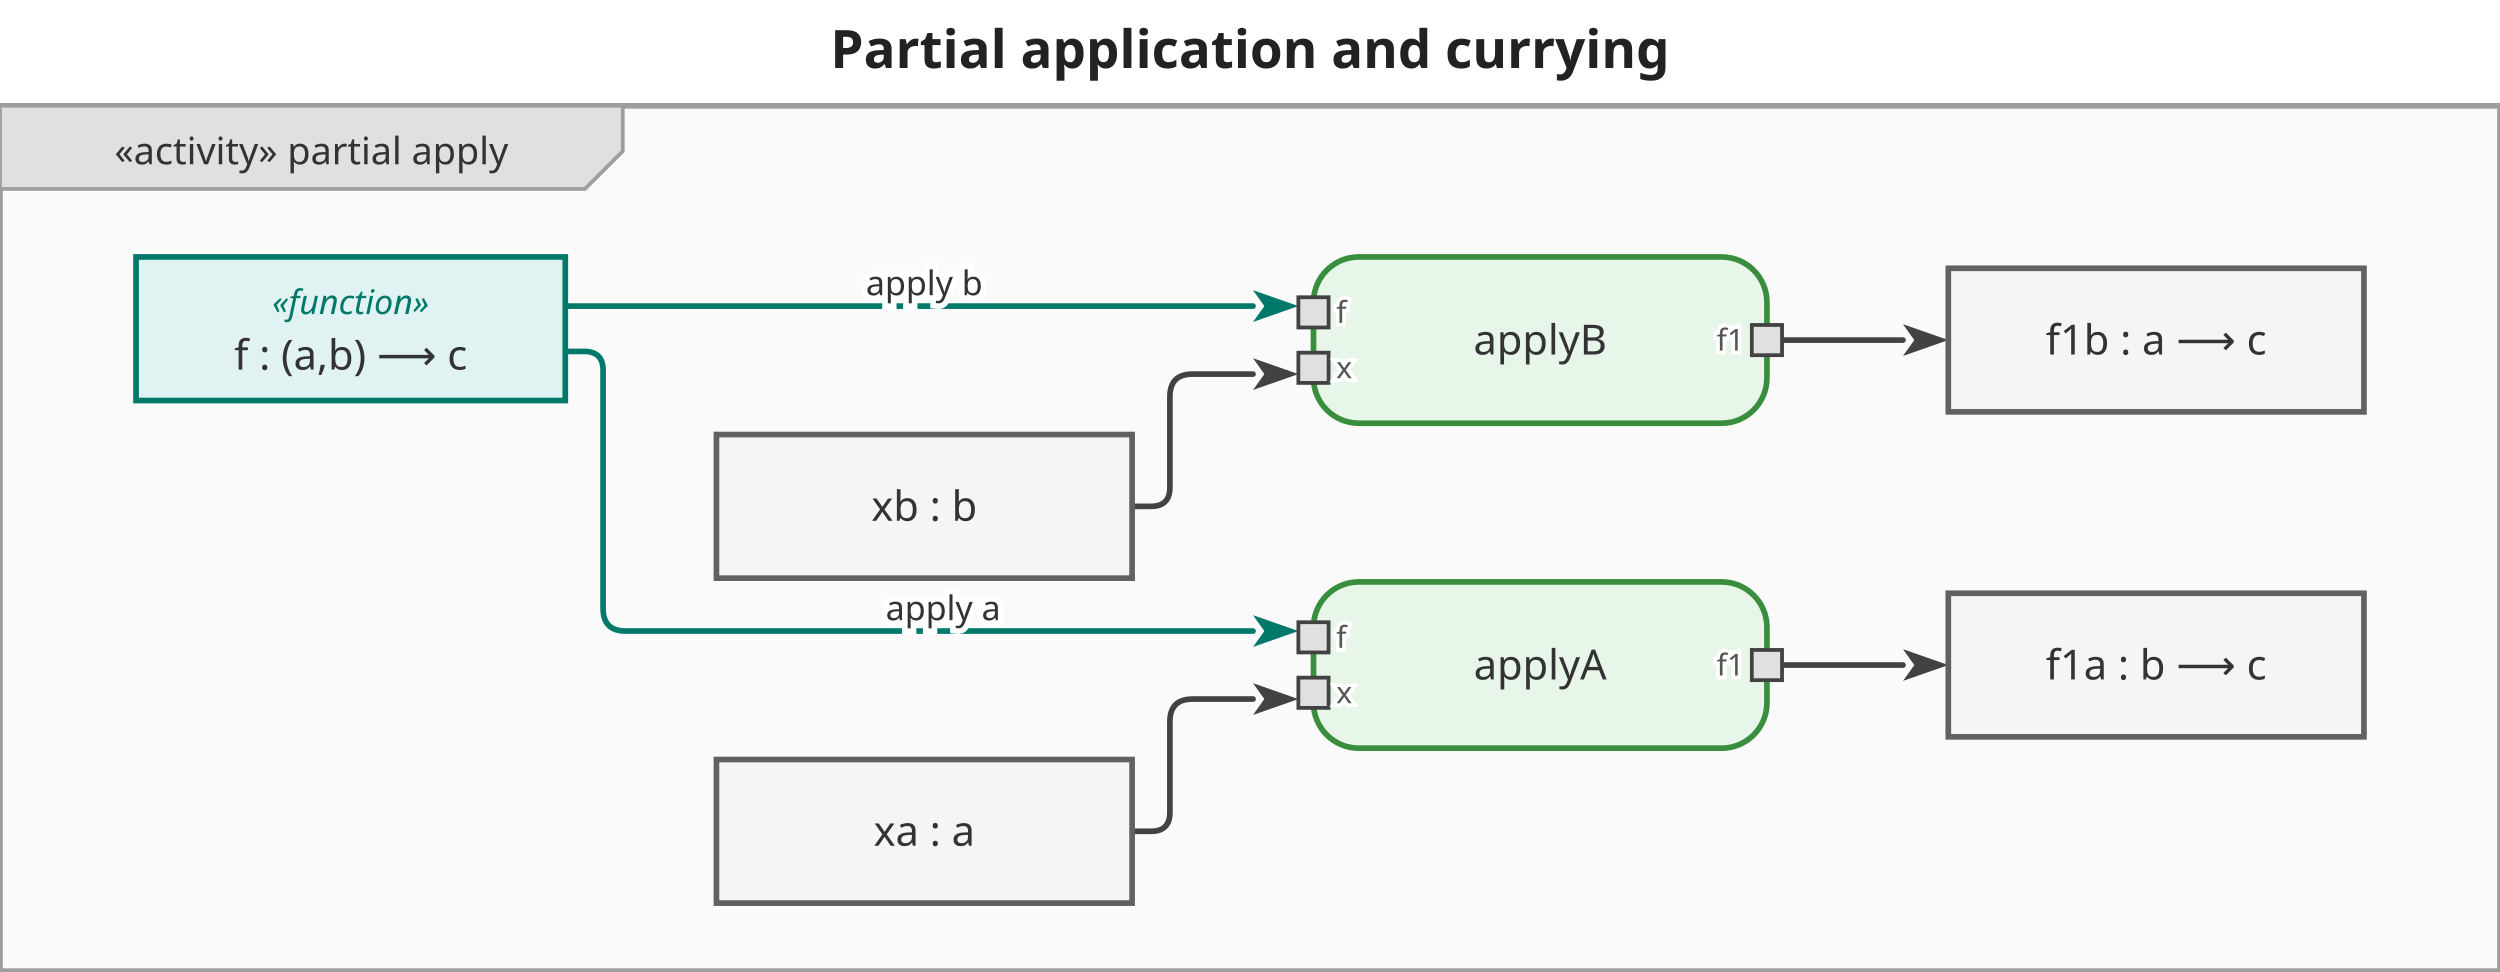
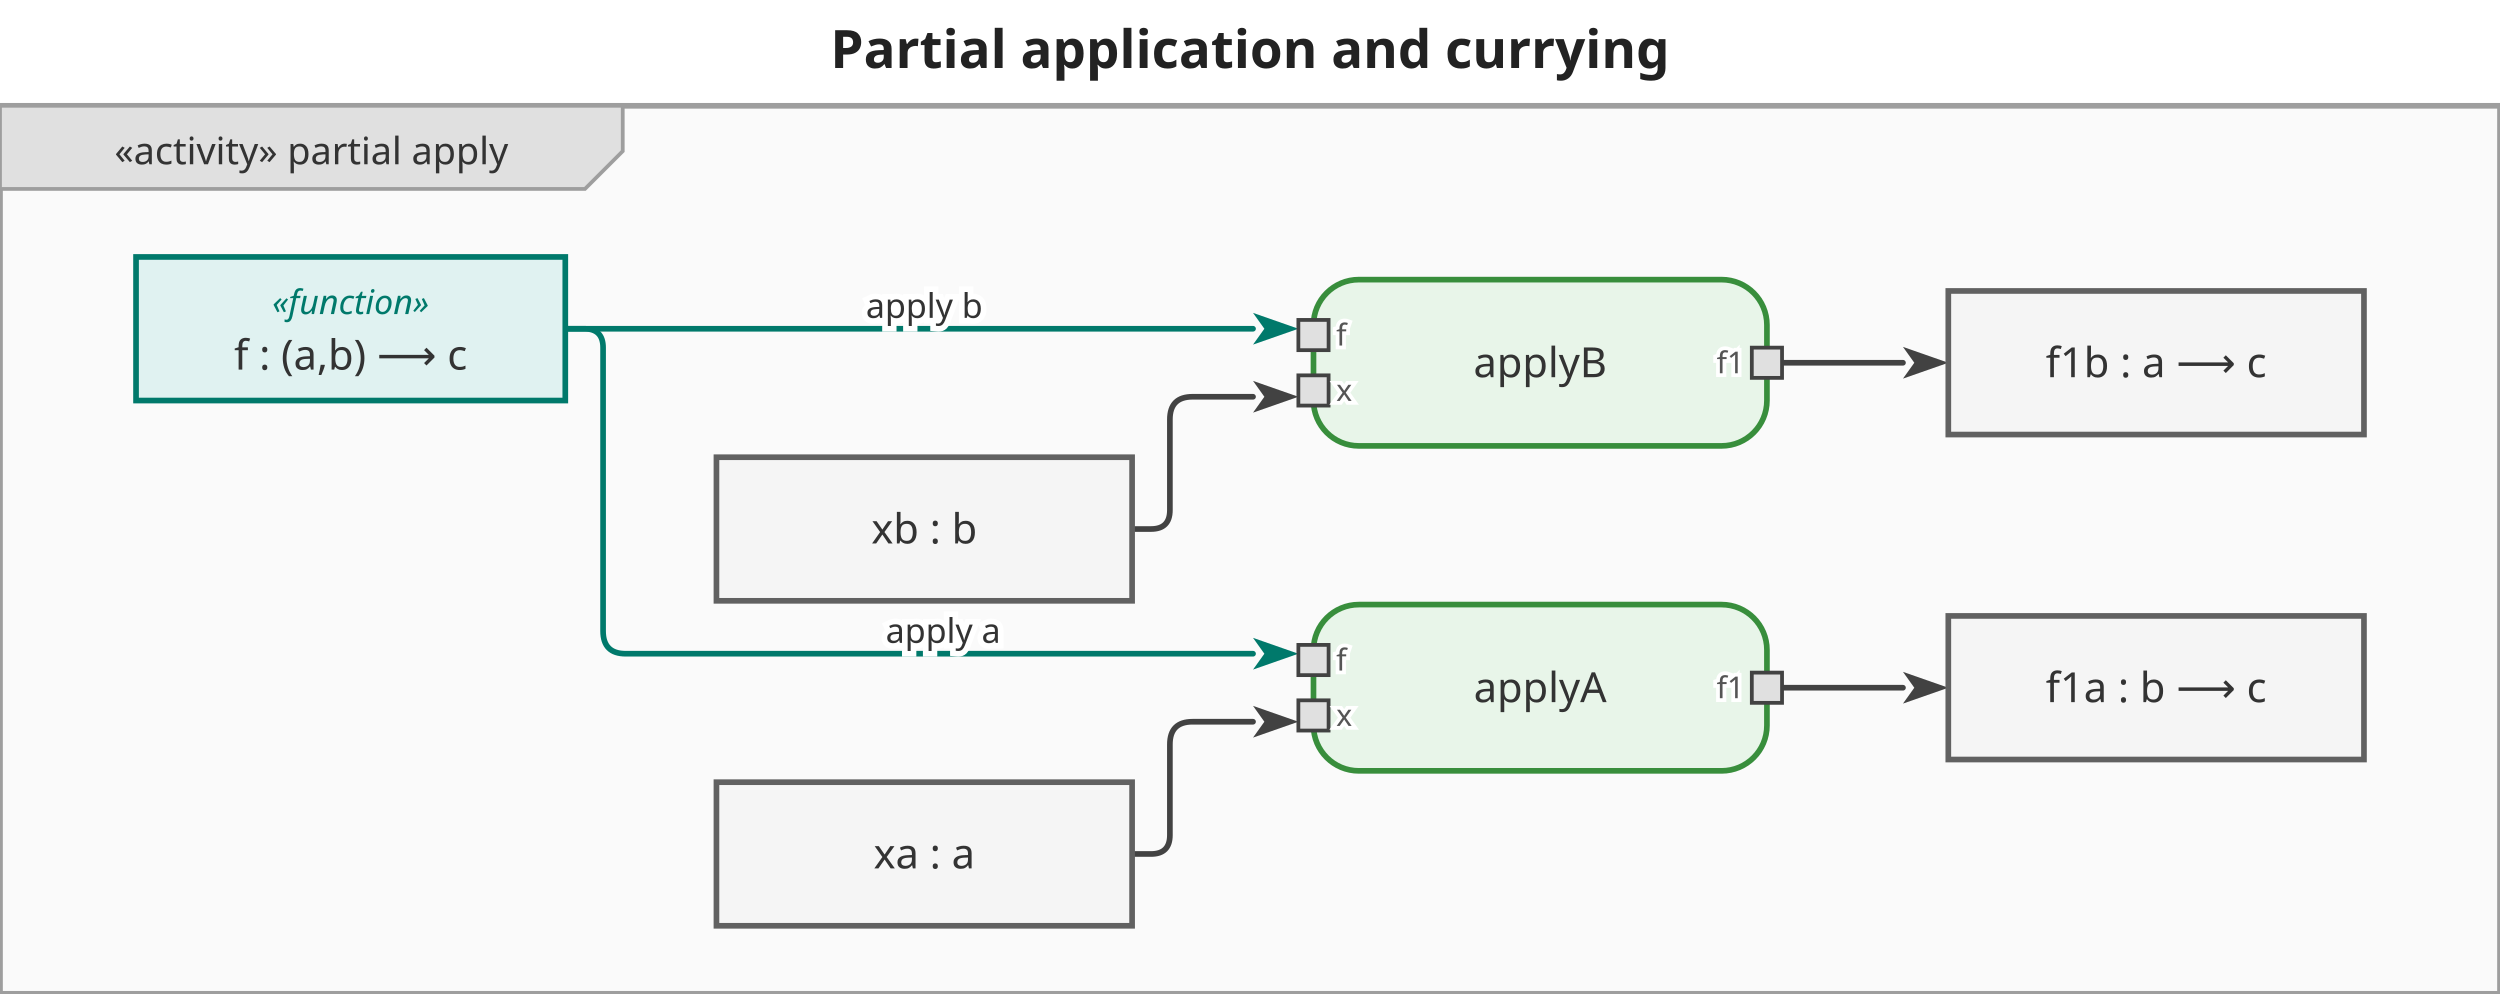
- <svg xmlns="http://www.w3.org/2000/svg" viewBox="0 0 661.6 257" width="661.6" height="257">
+ <svg xmlns="http://www.w3.org/2000/svg" viewBox="0 0 661.6 263" width="661.6" height="263">
  <defs>
    <marker id="arrowFilled" viewBox="0 0 10 10" refX="0" refY="5" markerWidth="8" markerHeight="8" orient="auto-start-reverse">
      <path d="M0,1.5 L10,5 L0,8.5 L2.5,5 Z" fill="#424242" />
    </marker>
    <marker id="arrowOpen" viewBox="0 0 10 10" refX="0" refY="5" markerWidth="8" markerHeight="8" orient="auto-start-reverse">
      <path d="M0,1.5 L10,5 L0,8.5" fill="none" stroke="#424242" stroke-width="1.25" />
    </marker>
    <marker id="arrowHof" viewBox="0 0 10 10" refX="0" refY="5" markerWidth="8" markerHeight="8" orient="auto-start-reverse">
      <path d="M0,1.5 L10,5 L0,8.5 L2.5,5 Z" fill="#00796b" />
    </marker>
  </defs>
-   <rect width="661.6" height="257" fill="white" />
+   <rect width="661.6" height="263" fill="white" />
  <text x="330.8" y="18" text-anchor="middle" font-size="14" font-weight="bold" font-family="sans-serif" fill="#222">Partial application and currying</text>
  <g transform="translate(0,28)">
-     <rect x="0" y="0" width="661.6" height="229" fill="#fafafa" stroke="#9e9e9e" stroke-width="1.5" />
+     <rect x="0" y="0" width="661.6" height="235" fill="#fafafa" stroke="#9e9e9e" stroke-width="1.5" />
    <g class="diagram-frame-tab tab-activity">
      <path d="M0,0 L164.8,0 L164.8,12 L154.8,22 L0,22 Z" fill="#e0e0e0" stroke="#9e9e9e" stroke-width="1" />
      <text x="82.4" y="12" text-anchor="middle" font-size="10" font-family="sans-serif" dominant-baseline="middle" fill="#333">«activity» partial apply</text>
    </g>
    <g class="edge hof-edge">
-       <path d="M149.6,65.0 L154.6,65.0 Q159.6,65.0 159.6,70.0 L159.6,133.0 Q159.6,139.0 165.6,139.0 L331.6,139.0" fill="none" stroke="#00796b" stroke-width="1.5" stroke-linejoin="round" stroke-linecap="round" marker-end="url(#arrowHof)" />
-       <text x="249.6" y="133" text-anchor="middle" dominant-baseline="middle" font-size="9" font-family="sans-serif" fill="#333" stroke="white" stroke-width="3" paint-order="stroke fill">apply a</text>
+       <path d="M149.6,59.0 L154.6,59.0 Q159.6,59.0 159.6,64.0 L159.6,139.0 Q159.6,145.0 165.6,145.0 L331.6,145.0" fill="none" stroke="#00796b" stroke-width="1.5" stroke-linejoin="round" stroke-linecap="round" marker-end="url(#arrowHof)" />
+       <text x="249.6" y="139" text-anchor="middle" dominant-baseline="middle" font-size="9" font-family="sans-serif" fill="#333" stroke="white" stroke-width="3" paint-order="stroke fill">apply a</text>
    </g>
    <g class="edge">
-       <path d="M299.6,192.0 L304.6,192.0 Q309.6,192.0 309.6,187.0 L309.6,163.0 Q309.6,157.0 315.6,157.0 L331.6,157.0" fill="none" stroke="#424242" stroke-width="1.5" stroke-linejoin="round" stroke-linecap="round" marker-end="url(#arrowFilled)" />
+       <path d="M299.6,198.0 L304.6,198.0 Q309.6,198.0 309.6,193.0 L309.6,169.0 Q309.6,163.0 315.6,163.0 L331.6,163.0" fill="none" stroke="#424242" stroke-width="1.5" stroke-linejoin="round" stroke-linecap="round" marker-end="url(#arrowFilled)" />
    </g>
    <g class="edge">
-       <path d="M471.6,148.0 L503.6,148.0" fill="none" stroke="#424242" stroke-width="1.5" stroke-linejoin="round" stroke-linecap="round" marker-end="url(#arrowFilled)" />
+       <path d="M471.6,154.0 L503.6,154.0" fill="none" stroke="#424242" stroke-width="1.5" stroke-linejoin="round" stroke-linecap="round" marker-end="url(#arrowFilled)" />
    </g>
    <g class="edge hof-edge">
-       <path d="M149.6,53.0 L331.6,53.0" fill="none" stroke="#00796b" stroke-width="1.5" stroke-linejoin="round" stroke-linecap="round" marker-end="url(#arrowHof)" />
-       <text x="244.6" y="47" text-anchor="middle" dominant-baseline="middle" font-size="9" font-family="sans-serif" fill="#333" stroke="white" stroke-width="3" paint-order="stroke fill">apply b</text>
+       <path d="M149.6,59.0 L331.6,59.0" fill="none" stroke="#00796b" stroke-width="1.5" stroke-linejoin="round" stroke-linecap="round" marker-end="url(#arrowHof)" />
+       <text x="244.6" y="53" text-anchor="middle" dominant-baseline="middle" font-size="9" font-family="sans-serif" fill="#333" stroke="white" stroke-width="3" paint-order="stroke fill">apply b</text>
    </g>
    <g class="edge">
-       <path d="M299.6,106.0 L304.6,106.0 Q309.6,106.0 309.6,101.0 L309.6,77.0 Q309.6,71.0 315.6,71.0 L331.6,71.0" fill="none" stroke="#424242" stroke-width="1.5" stroke-linejoin="round" stroke-linecap="round" marker-end="url(#arrowFilled)" />
+       <path d="M299.6,112.0 L304.6,112.0 Q309.6,112.0 309.6,107.0 L309.6,83.0 Q309.6,77.0 315.6,77.0 L331.6,77.0" fill="none" stroke="#424242" stroke-width="1.5" stroke-linejoin="round" stroke-linecap="round" marker-end="url(#arrowFilled)" />
    </g>
    <g class="edge">
-       <path d="M471.6,62.0 L503.6,62.0" fill="none" stroke="#424242" stroke-width="1.5" stroke-linejoin="round" stroke-linecap="round" marker-end="url(#arrowFilled)" />
+       <path d="M471.6,68.0 L503.6,68.0" fill="none" stroke="#424242" stroke-width="1.5" stroke-linejoin="round" stroke-linecap="round" marker-end="url(#arrowFilled)" />
    </g>
    <g class="action-node">
-       <rect x="347.6" y="126" width="120" height="44" rx="12" fill="#e8f5e9" stroke="#388e3c" stroke-width="1.5" />
-       <text class="action-label" x="407.6" y="148" text-anchor="middle" font-size="11" font-family="sans-serif" dominant-baseline="middle" fill="#333">applyA</text>
+       <rect x="347.6" y="132" width="120" height="44" rx="12" fill="#e8f5e9" stroke="#388e3c" stroke-width="1.5" />
+       <text class="action-label" x="407.6" y="154" text-anchor="middle" font-size="11" font-family="sans-serif" dominant-baseline="middle" fill="#333">applyA</text>
      <g class="pin pin-in">
-         <rect x="343.6" y="136.667" width="8" height="8" fill="#e0e0e0" stroke="#424242" stroke-width="1" />
-         <text x="353.6" y="140.667" text-anchor="start" font-size="8" font-family="sans-serif" dominant-baseline="middle" fill="#555" stroke="white" stroke-width="2" paint-order="stroke fill">f</text>
+         <rect x="343.6" y="142.667" width="8" height="8" fill="#e0e0e0" stroke="#424242" stroke-width="1" />
+         <text x="353.6" y="146.667" text-anchor="start" font-size="8" font-family="sans-serif" dominant-baseline="middle" fill="#555" stroke="white" stroke-width="2" paint-order="stroke fill">f</text>
      </g>
      <g class="pin pin-in">
-         <rect x="343.6" y="151.333" width="8" height="8" fill="#e0e0e0" stroke="#424242" stroke-width="1" />
-         <text x="353.6" y="155.333" text-anchor="start" font-size="8" font-family="sans-serif" dominant-baseline="middle" fill="#555" stroke="white" stroke-width="2" paint-order="stroke fill">x</text>
+         <rect x="343.6" y="157.333" width="8" height="8" fill="#e0e0e0" stroke="#424242" stroke-width="1" />
+         <text x="353.6" y="161.333" text-anchor="start" font-size="8" font-family="sans-serif" dominant-baseline="middle" fill="#555" stroke="white" stroke-width="2" paint-order="stroke fill">x</text>
      </g>
      <g class="pin pin-out">
-         <rect x="463.6" y="144" width="8" height="8" fill="#e0e0e0" stroke="#424242" stroke-width="1" />
-         <text x="461.6" y="148" text-anchor="end" font-size="8" font-family="sans-serif" dominant-baseline="middle" fill="#555" stroke="white" stroke-width="2" paint-order="stroke fill">f1</text>
+         <rect x="463.6" y="150" width="8" height="8" fill="#e0e0e0" stroke="#424242" stroke-width="1" />
+         <text x="461.6" y="154" text-anchor="end" font-size="8" font-family="sans-serif" dominant-baseline="middle" fill="#555" stroke="white" stroke-width="2" paint-order="stroke fill">f1</text>
      </g>
    </g>
    <g class="action-node">
-       <rect x="347.6" y="40" width="120" height="44" rx="12" fill="#e8f5e9" stroke="#388e3c" stroke-width="1.5" />
-       <text class="action-label" x="407.6" y="62" text-anchor="middle" font-size="11" font-family="sans-serif" dominant-baseline="middle" fill="#333">applyB</text>
+       <rect x="347.6" y="46" width="120" height="44" rx="12" fill="#e8f5e9" stroke="#388e3c" stroke-width="1.5" />
+       <text class="action-label" x="407.6" y="68" text-anchor="middle" font-size="11" font-family="sans-serif" dominant-baseline="middle" fill="#333">applyB</text>
      <g class="pin pin-in">
-         <rect x="343.6" y="50.667" width="8" height="8" fill="#e0e0e0" stroke="#424242" stroke-width="1" />
-         <text x="353.6" y="54.667" text-anchor="start" font-size="8" font-family="sans-serif" dominant-baseline="middle" fill="#555" stroke="white" stroke-width="2" paint-order="stroke fill">f</text>
+         <rect x="343.6" y="56.667" width="8" height="8" fill="#e0e0e0" stroke="#424242" stroke-width="1" />
+         <text x="353.6" y="60.667" text-anchor="start" font-size="8" font-family="sans-serif" dominant-baseline="middle" fill="#555" stroke="white" stroke-width="2" paint-order="stroke fill">f</text>
      </g>
      <g class="pin pin-in">
-         <rect x="343.6" y="65.333" width="8" height="8" fill="#e0e0e0" stroke="#424242" stroke-width="1" />
-         <text x="353.6" y="69.333" text-anchor="start" font-size="8" font-family="sans-serif" dominant-baseline="middle" fill="#555" stroke="white" stroke-width="2" paint-order="stroke fill">x</text>
+         <rect x="343.6" y="71.333" width="8" height="8" fill="#e0e0e0" stroke="#424242" stroke-width="1" />
+         <text x="353.6" y="75.333" text-anchor="start" font-size="8" font-family="sans-serif" dominant-baseline="middle" fill="#555" stroke="white" stroke-width="2" paint-order="stroke fill">x</text>
      </g>
      <g class="pin pin-out">
-         <rect x="463.6" y="58" width="8" height="8" fill="#e0e0e0" stroke="#424242" stroke-width="1" />
-         <text x="461.6" y="62" text-anchor="end" font-size="8" font-family="sans-serif" dominant-baseline="middle" fill="#555" stroke="white" stroke-width="2" paint-order="stroke fill">f1</text>
+         <rect x="463.6" y="64" width="8" height="8" fill="#e0e0e0" stroke="#424242" stroke-width="1" />
+         <text x="461.6" y="68" text-anchor="end" font-size="8" font-family="sans-serif" dominant-baseline="middle" fill="#555" stroke="white" stroke-width="2" paint-order="stroke fill">f1</text>
      </g>
    </g>
    <g class="object-node hof">
      <rect x="36" y="40" width="113.6" height="38" fill="#e0f2f1" stroke="#00796b" stroke-width="1.5" />
      <text x="92.8" y="52" text-anchor="middle" font-size="9" font-style="italic" font-family="sans-serif" dominant-baseline="middle" fill="#00796b">«function»</text>
      <text x="92.8" y="66" text-anchor="middle" font-size="11" font-family="sans-serif" dominant-baseline="middle" fill="#333">f : (a,b) ⟶ c</text>
    </g>
    <g class="object-node">
-       <rect x="189.6" y="173" width="110" height="38" fill="#f5f5f5" stroke="#616161" stroke-width="1.5" />
-       <text x="244.6" y="192" text-anchor="middle" font-size="11" font-family="sans-serif" dominant-baseline="middle" fill="#333">xa : a</text>
+       <rect x="189.6" y="179" width="110" height="38" fill="#f5f5f5" stroke="#616161" stroke-width="1.5" />
+       <text x="244.6" y="198" text-anchor="middle" font-size="11" font-family="sans-serif" dominant-baseline="middle" fill="#333">xa : a</text>
    </g>
    <g class="object-node">
-       <rect x="189.6" y="87" width="110" height="38" fill="#f5f5f5" stroke="#616161" stroke-width="1.5" />
-       <text x="244.6" y="106" text-anchor="middle" font-size="11" font-family="sans-serif" dominant-baseline="middle" fill="#333">xb : b</text>
+       <rect x="189.6" y="93" width="110" height="38" fill="#f5f5f5" stroke="#616161" stroke-width="1.5" />
+       <text x="244.6" y="112" text-anchor="middle" font-size="11" font-family="sans-serif" dominant-baseline="middle" fill="#333">xb : b</text>
    </g>
    <g class="object-node">
-       <rect x="515.6" y="129" width="110" height="38" fill="#f5f5f5" stroke="#616161" stroke-width="1.5" />
-       <text x="570.6" y="148" text-anchor="middle" font-size="11" font-family="sans-serif" dominant-baseline="middle" fill="#333">f1a : b ⟶ c</text>
+       <rect x="515.6" y="135" width="110" height="38" fill="#f5f5f5" stroke="#616161" stroke-width="1.5" />
+       <text x="570.6" y="154" text-anchor="middle" font-size="11" font-family="sans-serif" dominant-baseline="middle" fill="#333">f1a : b ⟶ c</text>
    </g>
    <g class="object-node">
-       <rect x="515.6" y="43" width="110" height="38" fill="#f5f5f5" stroke="#616161" stroke-width="1.5" />
-       <text x="570.6" y="62" text-anchor="middle" font-size="11" font-family="sans-serif" dominant-baseline="middle" fill="#333">f1b : a ⟶ c</text>
+       <rect x="515.6" y="49" width="110" height="38" fill="#f5f5f5" stroke="#616161" stroke-width="1.5" />
+       <text x="570.6" y="68" text-anchor="middle" font-size="11" font-family="sans-serif" dominant-baseline="middle" fill="#333">f1b : a ⟶ c</text>
    </g>
  </g>
</svg>
